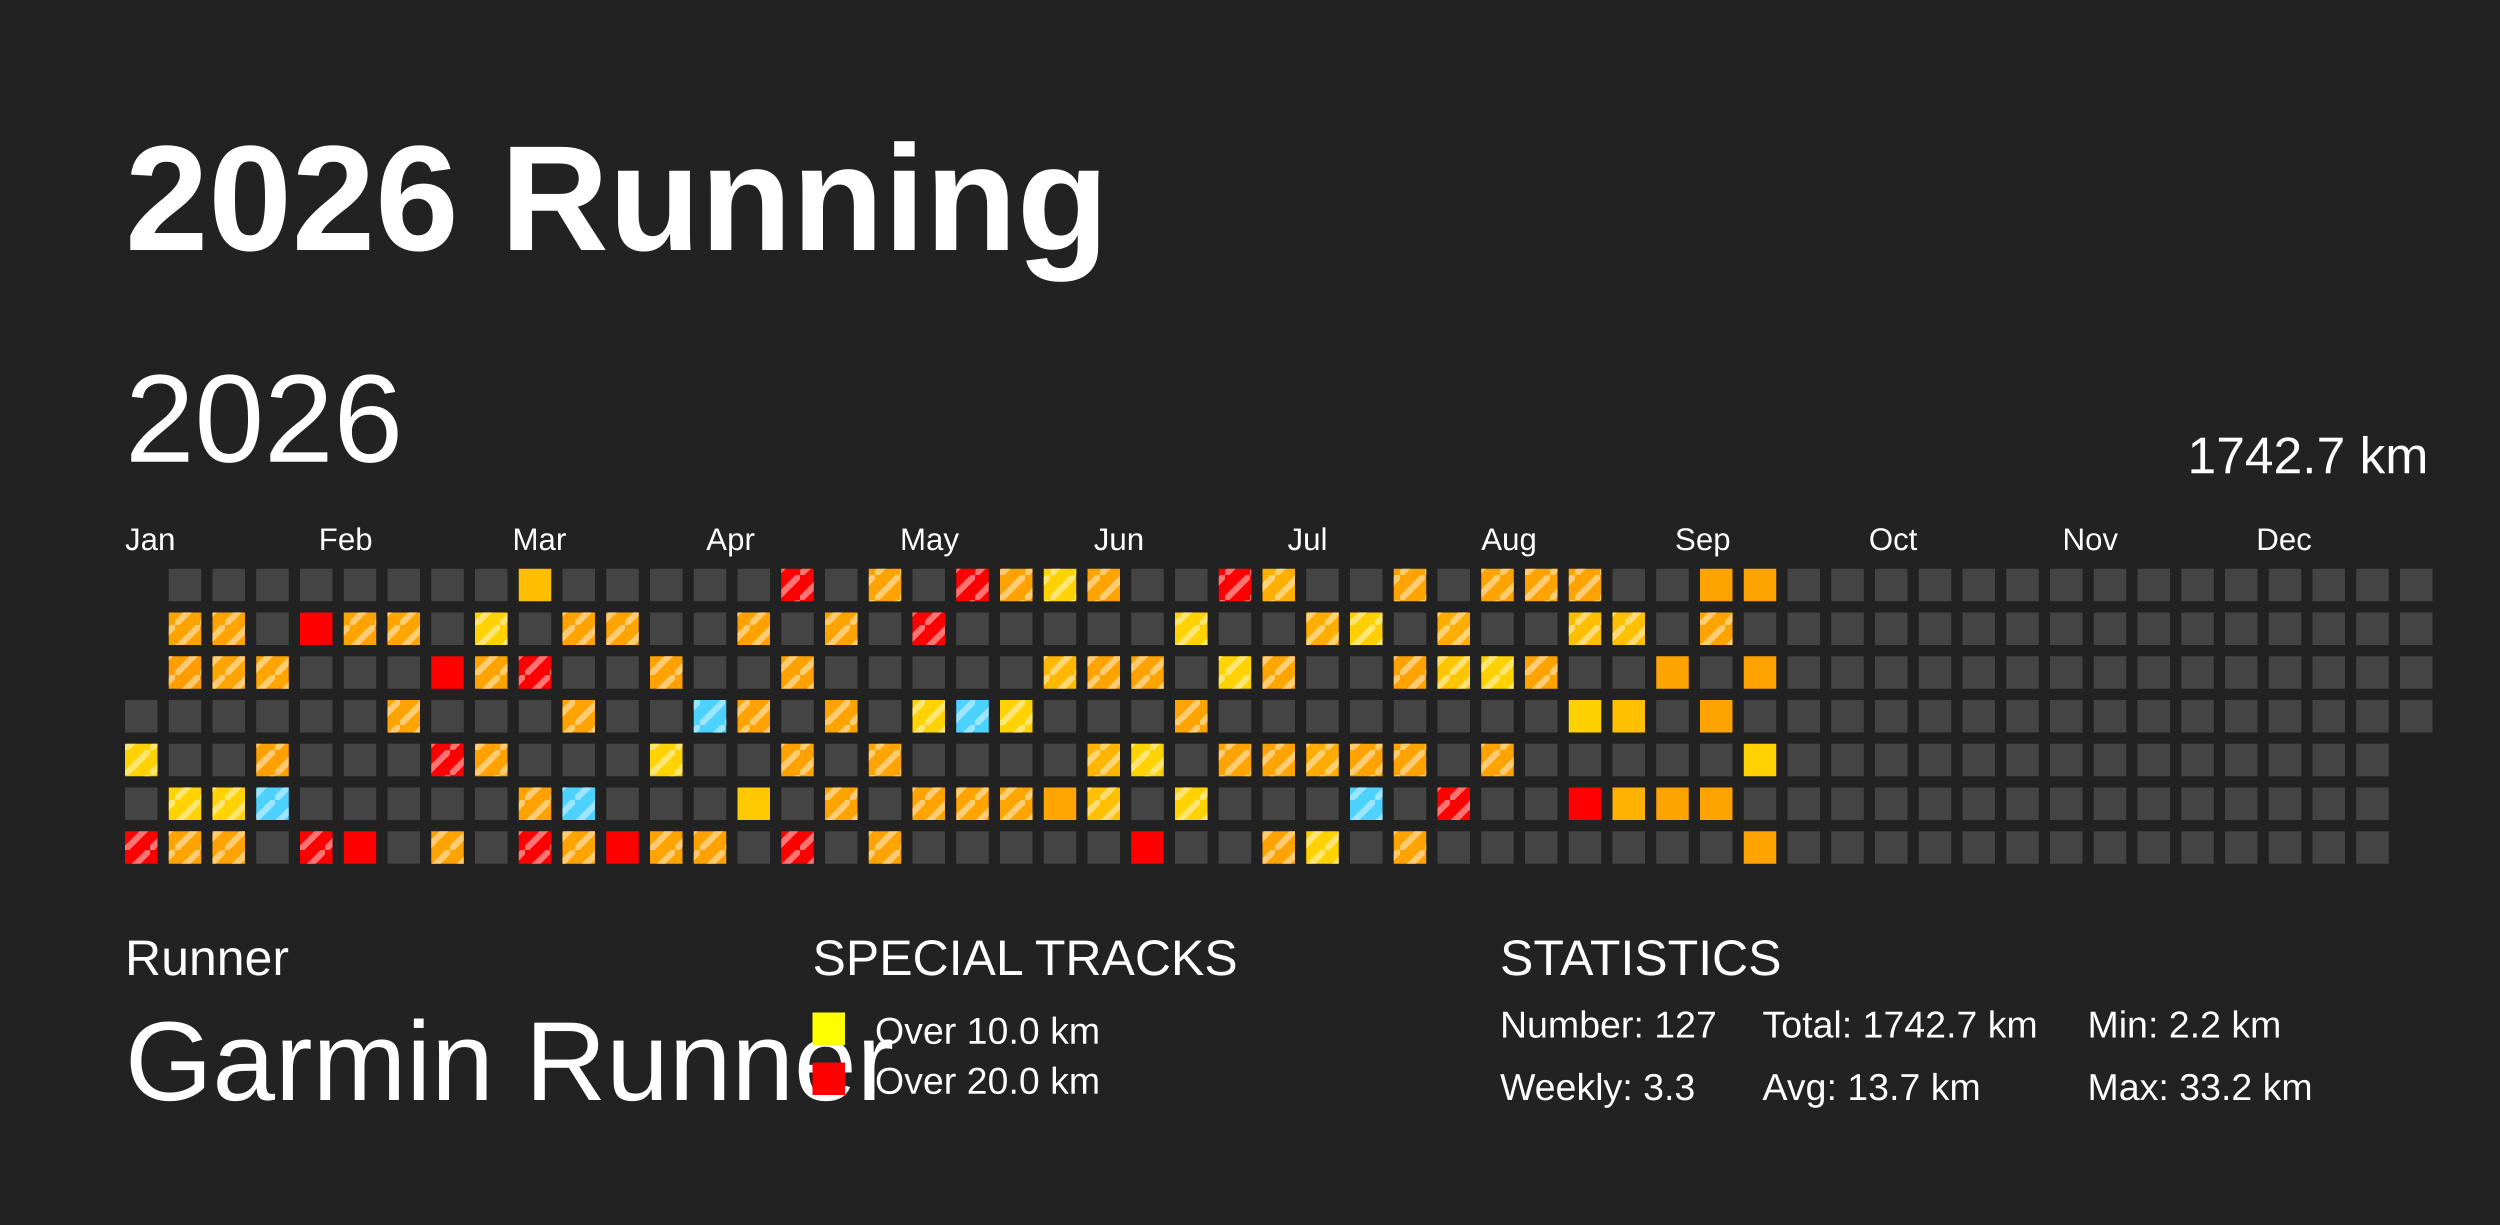
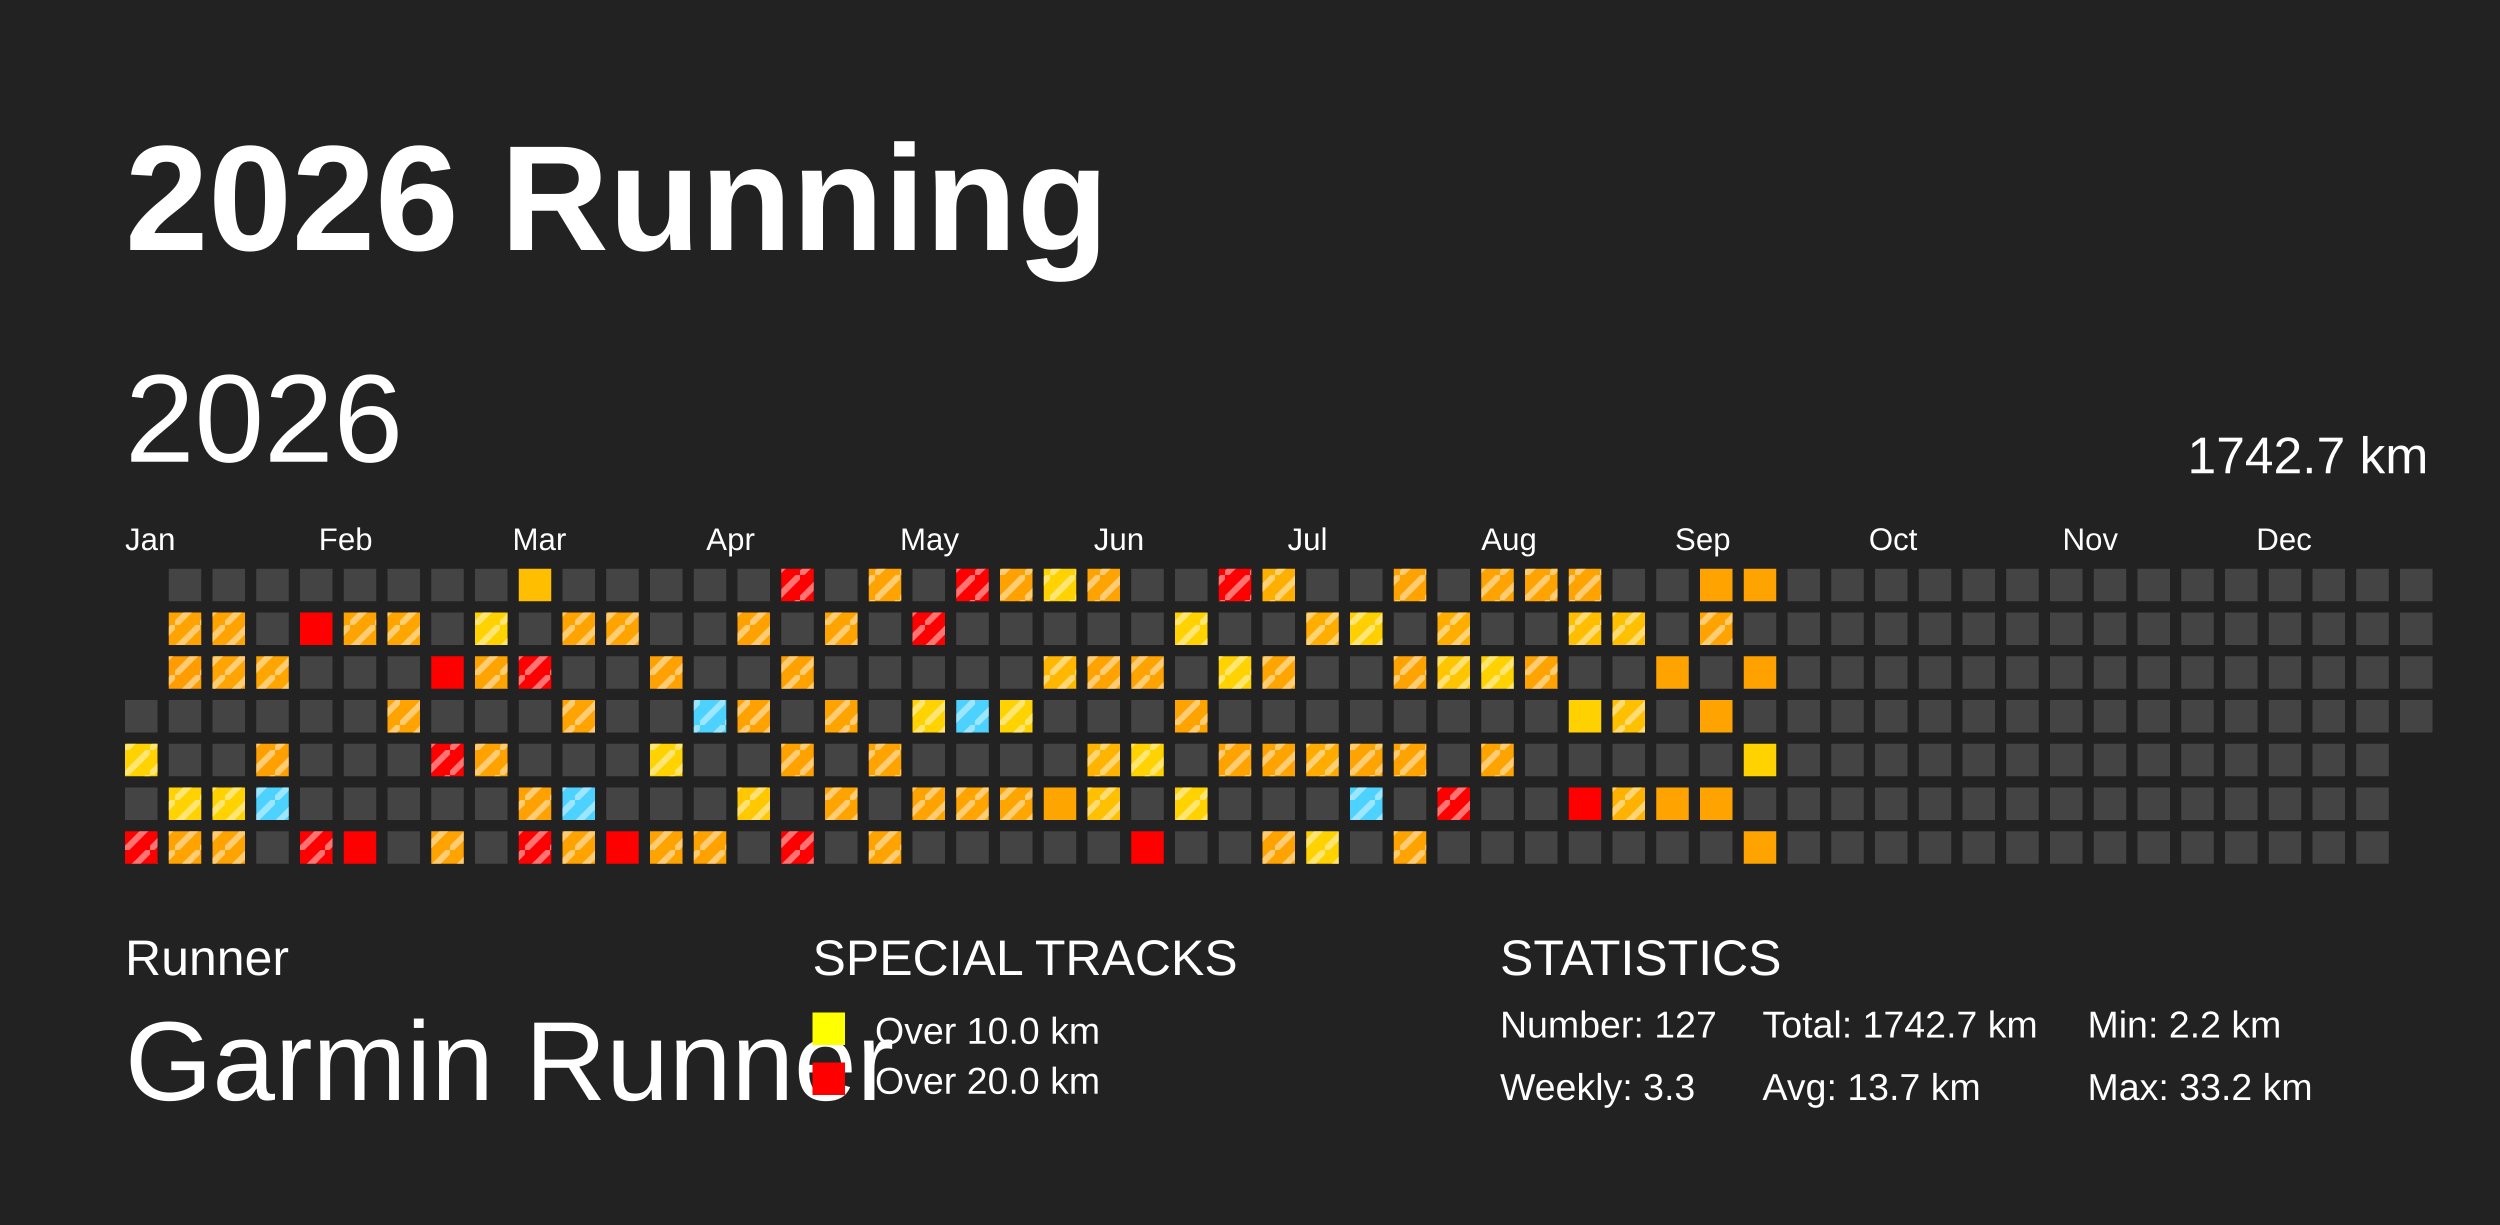
<svg xmlns="http://www.w3.org/2000/svg" baseProfile="full" height="98mm" version="1.1" viewBox="0,0,200,98" width="200mm">
  <defs>
    <pattern height="2" id="indoor-stripe" patternUnits="userSpaceOnUse" width="2">
      <line stroke="white" stroke-opacity="0.45" stroke-width="0.5" x1="0" x2="2" y1="2" y2="0" />
    </pattern>
  </defs>
  <rect fill="#222222" height="98" width="200" x="0" y="0" />
  <text fill="#FFFFFF" style="font-size:12px; font-family:Arial; font-weight:bold;" x="10" y="20">2026 Running</text>
  <text fill="#FFFFFF" style="font-size:4px; font-family:Arial" x="10" y="78">Runner</text>
  <text fill="#FFFFFF" style="font-size:9px; font-family:Arial" x="10" y="88">Garmin Runner</text>
  <text fill="#FFFFFF" style="font-size:4px; font-family:Arial" x="65" y="78">SPECIAL TRACKS</text>
  <rect fill="yellow" height="2.6" width="2.6" x="65" y="81" />
  <text fill="#FFFFFF" style="font-size:3px; font-family:Arial" x="70" y="83.5">Over 10.0 km</text>
  <rect fill="red" height="2.6" width="2.6" x="65" y="85" />
  <text fill="#FFFFFF" style="font-size:3px; font-family:Arial" x="70" y="87.5">Over 20.0 km</text>
  <text fill="#FFFFFF" style="font-size:4px; font-family:Arial" x="120" y="78">STATISTICS</text>
  <text fill="#FFFFFF" style="font-size:3px; font-family:Arial" x="120" y="83">Number: 127</text>
  <text fill="#FFFFFF" style="font-size:3px; font-family:Arial" x="120" y="88">Weekly: 3.3</text>
  <text fill="#FFFFFF" style="font-size:3px; font-family:Arial" x="141" y="83">Total: 1742.7 km</text>
  <text fill="#FFFFFF" style="font-size:3px; font-family:Arial" x="141" y="88">Avg: 13.7 km</text>
  <text fill="#FFFFFF" style="font-size:3px; font-family:Arial" x="167" y="83">Min: 2.2 km</text>
  <text fill="#FFFFFF" style="font-size:3px; font-family:Arial" x="167" y="88">Max: 33.2 km</text>
  <text dominant-baseline="hanging" fill="#FFFFFF" style="font-size:10.0px; font-family:Arial;" x="10" y="30">2026</text>
  <text dominant-baseline="hanging" fill="#FFFFFF" style="font-size:4.125px; font-family:Arial;" x="175" y="35">1742.7 km</text>
  <text fill="#FFFFFF" style="font-size:2.5px; font-family:Arial" x="10.0" y="44">Jan</text>
  <text fill="#FFFFFF" style="font-size:2.5px; font-family:Arial" x="25.5" y="44">Feb</text>
  <text fill="#FFFFFF" style="font-size:2.5px; font-family:Arial" x="41.0" y="44">Mar</text>
  <text fill="#FFFFFF" style="font-size:2.5px; font-family:Arial" x="56.5" y="44">Apr</text>
  <text fill="#FFFFFF" style="font-size:2.5px; font-family:Arial" x="72.0" y="44">May</text>
  <text fill="#FFFFFF" style="font-size:2.5px; font-family:Arial" x="87.5" y="44">Jun</text>
  <text fill="#FFFFFF" style="font-size:2.5px; font-family:Arial" x="103.0" y="44">Jul</text>
  <text fill="#FFFFFF" style="font-size:2.5px; font-family:Arial" x="118.5" y="44">Aug</text>
  <text fill="#FFFFFF" style="font-size:2.5px; font-family:Arial" x="134.0" y="44">Sep</text>
  <text fill="#FFFFFF" style="font-size:2.5px; font-family:Arial" x="149.5" y="44">Oct</text>
  <text fill="#FFFFFF" style="font-size:2.5px; font-family:Arial" x="165.0" y="44">Nov</text>
  <text fill="#FFFFFF" style="font-size:2.5px; font-family:Arial" x="180.5" y="44">Dec</text>
  <rect fill="#444444" height="2.6" width="2.6" x="10.0" y="56.0" />
  <rect fill="#ffd200" height="2.6" width="2.6" x="10.0" y="59.5" />
  <rect fill="url(#indoor-stripe)" height="2.6" style="pointer-events: none;" width="2.6" x="10.0" y="59.5" />
  <rect fill="#444444" height="2.6" width="2.6" x="10.0" y="63.0" />
  <rect fill="red" height="2.6" width="2.6" x="10.0" y="66.5" />
  <rect fill="url(#indoor-stripe)" height="2.6" style="pointer-events: none;" width="2.6" x="10.0" y="66.5" />
  <rect fill="#444444" height="2.6" width="2.6" x="13.5" y="45.5" />
  <rect fill="#ffa300" height="2.6" width="2.6" x="13.5" y="49.0" />
  <rect fill="url(#indoor-stripe)" height="2.6" style="pointer-events: none;" width="2.6" x="13.5" y="49.0" />
  <rect fill="#ff9d00" height="2.6" width="2.6" x="13.5" y="52.5" />
  <rect fill="url(#indoor-stripe)" height="2.6" style="pointer-events: none;" width="2.6" x="13.5" y="52.5" />
  <rect fill="#444444" height="2.6" width="2.6" x="13.5" y="56.0" />
  <rect fill="#444444" height="2.6" width="2.6" x="13.5" y="59.5" />
  <rect fill="#ffd200" height="2.6" width="2.6" x="13.5" y="63.0" />
  <rect fill="url(#indoor-stripe)" height="2.6" style="pointer-events: none;" width="2.6" x="13.5" y="63.0" />
  <rect fill="#ffa300" height="2.6" width="2.6" x="13.5" y="66.5" />
  <rect fill="url(#indoor-stripe)" height="2.6" style="pointer-events: none;" width="2.6" x="13.5" y="66.5" />
  <rect fill="#444444" height="2.6" width="2.6" x="17.0" y="45.5" />
  <rect fill="#ffa300" height="2.6" width="2.6" x="17.0" y="49.0" />
  <rect fill="url(#indoor-stripe)" height="2.6" style="pointer-events: none;" width="2.6" x="17.0" y="49.0" />
  <rect fill="#ffa400" height="2.6" width="2.6" x="17.0" y="52.5" />
  <rect fill="url(#indoor-stripe)" height="2.6" style="pointer-events: none;" width="2.6" x="17.0" y="52.5" />
  <rect fill="#444444" height="2.6" width="2.6" x="17.0" y="56.0" />
  <rect fill="#444444" height="2.6" width="2.6" x="17.0" y="59.5" />
  <rect fill="#ffd200" height="2.6" width="2.6" x="17.0" y="63.0" />
  <rect fill="url(#indoor-stripe)" height="2.6" style="pointer-events: none;" width="2.6" x="17.0" y="63.0" />
  <rect fill="#ffa300" height="2.6" width="2.6" x="17.0" y="66.5" />
  <rect fill="url(#indoor-stripe)" height="2.6" style="pointer-events: none;" width="2.6" x="17.0" y="66.5" />
  <rect fill="#444444" height="2.6" width="2.6" x="20.5" y="45.5" />
  <rect fill="#444444" height="2.6" width="2.6" x="20.5" y="49.0" />
  <rect fill="#ffa500" height="2.6" width="2.6" x="20.5" y="52.5" />
  <rect fill="url(#indoor-stripe)" height="2.6" style="pointer-events: none;" width="2.6" x="20.5" y="52.5" />
  <rect fill="#444444" height="2.6" width="2.6" x="20.5" y="56.0" />
  <rect fill="#ffa000" height="2.6" width="2.6" x="20.5" y="59.5" />
  <rect fill="url(#indoor-stripe)" height="2.6" style="pointer-events: none;" width="2.6" x="20.5" y="59.5" />
  <rect fill="#4dd2ff" height="2.6" width="2.6" x="20.5" y="63.0" />
  <rect fill="url(#indoor-stripe)" height="2.6" style="pointer-events: none;" width="2.6" x="20.5" y="63.0" />
  <rect fill="#444444" height="2.6" width="2.6" x="20.5" y="66.5" />
  <rect fill="#444444" height="2.6" width="2.6" x="24.0" y="45.5" />
  <rect fill="red" height="2.6" width="2.6" x="24.0" y="49.0" />
  <rect fill="#444444" height="2.6" width="2.6" x="24.0" y="52.5" />
  <rect fill="#444444" height="2.6" width="2.6" x="24.0" y="56.0" />
  <rect fill="#444444" height="2.6" width="2.6" x="24.0" y="59.5" />
  <rect fill="#444444" height="2.6" width="2.6" x="24.0" y="63.0" />
  <rect fill="red" height="2.6" width="2.6" x="24.0" y="66.5" />
  <rect fill="url(#indoor-stripe)" height="2.6" style="pointer-events: none;" width="2.6" x="24.0" y="66.5" />
  <rect fill="#444444" height="2.6" width="2.6" x="27.5" y="45.5" />
  <rect fill="#ffa300" height="2.6" width="2.6" x="27.5" y="49.0" />
  <rect fill="url(#indoor-stripe)" height="2.6" style="pointer-events: none;" width="2.6" x="27.5" y="49.0" />
  <rect fill="#444444" height="2.6" width="2.6" x="27.5" y="52.5" />
  <rect fill="#444444" height="2.6" width="2.6" x="27.5" y="56.0" />
  <rect fill="#444444" height="2.6" width="2.6" x="27.5" y="59.5" />
  <rect fill="#444444" height="2.6" width="2.6" x="27.5" y="63.0" />
  <rect fill="red" height="2.6" width="2.6" x="27.5" y="66.5" />
  <rect fill="#444444" height="2.6" width="2.6" x="31.0" y="45.5" />
  <rect fill="#ffa500" height="2.6" width="2.6" x="31.0" y="49.0" />
  <rect fill="url(#indoor-stripe)" height="2.6" style="pointer-events: none;" width="2.6" x="31.0" y="49.0" />
  <rect fill="#444444" height="2.6" width="2.6" x="31.0" y="52.5" />
  <rect fill="#ffa300" height="2.6" width="2.6" x="31.0" y="56.0" />
  <rect fill="url(#indoor-stripe)" height="2.6" style="pointer-events: none;" width="2.6" x="31.0" y="56.0" />
  <rect fill="#444444" height="2.6" width="2.6" x="31.0" y="59.5" />
  <rect fill="#444444" height="2.6" width="2.6" x="31.0" y="63.0" />
  <rect fill="#444444" height="2.6" width="2.6" x="31.0" y="66.5" />
  <rect fill="#444444" height="2.6" width="2.6" x="34.5" y="45.5" />
  <rect fill="#444444" height="2.6" width="2.6" x="34.5" y="49.0" />
  <rect fill="red" height="2.6" width="2.6" x="34.5" y="52.5" />
  <rect fill="#444444" height="2.6" width="2.6" x="34.5" y="56.0" />
  <rect fill="red" height="2.6" width="2.6" x="34.5" y="59.5" />
  <rect fill="url(#indoor-stripe)" height="2.6" style="pointer-events: none;" width="2.6" x="34.5" y="59.5" />
  <rect fill="#444444" height="2.6" width="2.6" x="34.5" y="63.0" />
  <rect fill="#ffa300" height="2.6" width="2.6" x="34.5" y="66.5" />
  <rect fill="url(#indoor-stripe)" height="2.6" style="pointer-events: none;" width="2.6" x="34.5" y="66.5" />
  <rect fill="#444444" height="2.6" width="2.6" x="38.0" y="45.5" />
  <rect fill="#ffd200" height="2.6" width="2.6" x="38.0" y="49.0" />
  <rect fill="url(#indoor-stripe)" height="2.6" style="pointer-events: none;" width="2.6" x="38.0" y="49.0" />
  <rect fill="#ffa300" height="2.6" width="2.6" x="38.0" y="52.5" />
  <rect fill="url(#indoor-stripe)" height="2.6" style="pointer-events: none;" width="2.6" x="38.0" y="52.5" />
  <rect fill="#444444" height="2.6" width="2.6" x="38.0" y="56.0" />
  <rect fill="#ffa200" height="2.6" width="2.6" x="38.0" y="59.5" />
  <rect fill="url(#indoor-stripe)" height="2.6" style="pointer-events: none;" width="2.6" x="38.0" y="59.5" />
  <rect fill="#444444" height="2.6" width="2.6" x="38.0" y="63.0" />
  <rect fill="#444444" height="2.6" width="2.6" x="38.0" y="66.5" />
  <rect fill="#ffbf00" height="2.6" width="2.6" x="41.5" y="45.5" />
  <rect fill="#444444" height="2.6" width="2.6" x="41.5" y="49.0" />
  <rect fill="red" height="2.6" width="2.6" x="41.5" y="52.5" />
  <rect fill="url(#indoor-stripe)" height="2.6" style="pointer-events: none;" width="2.6" x="41.5" y="52.5" />
  <rect fill="#444444" height="2.6" width="2.6" x="41.5" y="56.0" />
  <rect fill="#444444" height="2.6" width="2.6" x="41.5" y="59.5" />
  <rect fill="#ffa100" height="2.6" width="2.6" x="41.5" y="63.0" />
  <rect fill="url(#indoor-stripe)" height="2.6" style="pointer-events: none;" width="2.6" x="41.5" y="63.0" />
  <rect fill="red" height="2.6" width="2.6" x="41.5" y="66.5" />
  <rect fill="url(#indoor-stripe)" height="2.6" style="pointer-events: none;" width="2.6" x="41.5" y="66.5" />
  <rect fill="#444444" height="2.6" width="2.6" x="45.0" y="45.5" />
  <rect fill="#ffa300" height="2.6" width="2.6" x="45.0" y="49.0" />
  <rect fill="url(#indoor-stripe)" height="2.6" style="pointer-events: none;" width="2.6" x="45.0" y="49.0" />
  <rect fill="#444444" height="2.6" width="2.6" x="45.0" y="52.5" />
  <rect fill="#ffa300" height="2.6" width="2.6" x="45.0" y="56.0" />
  <rect fill="url(#indoor-stripe)" height="2.6" style="pointer-events: none;" width="2.6" x="45.0" y="56.0" />
  <rect fill="#444444" height="2.6" width="2.6" x="45.0" y="59.5" />
  <rect fill="#4dd2ff" height="2.6" width="2.6" x="45.0" y="63.0" />
  <rect fill="url(#indoor-stripe)" height="2.6" style="pointer-events: none;" width="2.6" x="45.0" y="63.0" />
  <rect fill="#ffa300" height="2.6" width="2.6" x="45.0" y="66.5" />
  <rect fill="url(#indoor-stripe)" height="2.6" style="pointer-events: none;" width="2.6" x="45.0" y="66.5" />
  <rect fill="#444444" height="2.6" width="2.6" x="48.5" y="45.5" />
  <rect fill="#ffa300" height="2.6" width="2.6" x="48.5" y="49.0" />
  <rect fill="url(#indoor-stripe)" height="2.6" style="pointer-events: none;" width="2.6" x="48.5" y="49.0" />
  <rect fill="#444444" height="2.6" width="2.6" x="48.5" y="52.5" />
  <rect fill="#444444" height="2.6" width="2.6" x="48.5" y="56.0" />
  <rect fill="#444444" height="2.6" width="2.6" x="48.5" y="59.5" />
  <rect fill="#444444" height="2.6" width="2.6" x="48.5" y="63.0" />
  <rect fill="red" height="2.6" width="2.6" x="48.5" y="66.5" />
  <rect fill="#444444" height="2.6" width="2.6" x="52.0" y="45.5" />
  <rect fill="#444444" height="2.6" width="2.6" x="52.0" y="49.0" />
  <rect fill="#ffa100" height="2.6" width="2.6" x="52.0" y="52.5" />
  <rect fill="url(#indoor-stripe)" height="2.6" style="pointer-events: none;" width="2.6" x="52.0" y="52.5" />
  <rect fill="#444444" height="2.6" width="2.6" x="52.0" y="56.0" />
  <rect fill="#ffd200" height="2.6" width="2.6" x="52.0" y="59.5" />
  <rect fill="url(#indoor-stripe)" height="2.6" style="pointer-events: none;" width="2.6" x="52.0" y="59.5" />
  <rect fill="#444444" height="2.6" width="2.6" x="52.0" y="63.0" />
  <rect fill="#ffa300" height="2.6" width="2.6" x="52.0" y="66.5" />
  <rect fill="url(#indoor-stripe)" height="2.6" style="pointer-events: none;" width="2.6" x="52.0" y="66.5" />
  <rect fill="#444444" height="2.6" width="2.6" x="55.5" y="45.5" />
  <rect fill="#444444" height="2.6" width="2.6" x="55.5" y="49.0" />
  <rect fill="#444444" height="2.6" width="2.6" x="55.5" y="52.5" />
  <rect fill="#4dd2ff" height="2.6" width="2.6" x="55.5" y="56.0" />
  <rect fill="url(#indoor-stripe)" height="2.6" style="pointer-events: none;" width="2.6" x="55.5" y="56.0" />
  <rect fill="#444444" height="2.6" width="2.6" x="55.5" y="59.5" />
  <rect fill="#444444" height="2.6" width="2.6" x="55.5" y="63.0" />
  <rect fill="#ffa200" height="2.6" width="2.6" x="55.5" y="66.5" />
  <rect fill="url(#indoor-stripe)" height="2.6" style="pointer-events: none;" width="2.6" x="55.5" y="66.5" />
  <rect fill="#444444" height="2.6" width="2.6" x="59.0" y="45.5" />
  <rect fill="#ffa200" height="2.6" width="2.6" x="59.0" y="49.0" />
  <rect fill="url(#indoor-stripe)" height="2.6" style="pointer-events: none;" width="2.6" x="59.0" y="49.0" />
  <rect fill="#444444" height="2.6" width="2.6" x="59.0" y="52.5" />
  <rect fill="#ffa200" height="2.6" width="2.6" x="59.0" y="56.0" />
  <rect fill="url(#indoor-stripe)" height="2.6" style="pointer-events: none;" width="2.6" x="59.0" y="56.0" />
  <rect fill="#444444" height="2.6" width="2.6" x="59.0" y="59.5" />
  <rect fill="#ffc800" height="2.6" width="2.6" x="59.0" y="63.0" />
+   <rect fill="url(#indoor-stripe)" height="2.6" style="pointer-events: none;" width="2.6" x="59.0" y="63.0" />
  <rect fill="#444444" height="2.6" width="2.6" x="59.0" y="66.5" />
  <rect fill="red" height="2.6" width="2.6" x="62.5" y="45.5" />
  <rect fill="url(#indoor-stripe)" height="2.6" style="pointer-events: none;" width="2.6" x="62.5" y="45.5" />
  <rect fill="#444444" height="2.6" width="2.6" x="62.5" y="49.0" />
  <rect fill="#ffa200" height="2.6" width="2.6" x="62.5" y="52.5" />
  <rect fill="url(#indoor-stripe)" height="2.6" style="pointer-events: none;" width="2.6" x="62.5" y="52.5" />
  <rect fill="#444444" height="2.6" width="2.6" x="62.5" y="56.0" />
  <rect fill="#ffa200" height="2.6" width="2.6" x="62.5" y="59.5" />
  <rect fill="url(#indoor-stripe)" height="2.6" style="pointer-events: none;" width="2.6" x="62.5" y="59.5" />
  <rect fill="#444444" height="2.6" width="2.6" x="62.5" y="63.0" />
  <rect fill="red" height="2.6" width="2.6" x="62.5" y="66.5" />
  <rect fill="url(#indoor-stripe)" height="2.6" style="pointer-events: none;" width="2.6" x="62.5" y="66.5" />
  <rect fill="#444444" height="2.6" width="2.6" x="66.0" y="45.5" />
  <rect fill="#ffa300" height="2.6" width="2.6" x="66.0" y="49.0" />
  <rect fill="url(#indoor-stripe)" height="2.6" style="pointer-events: none;" width="2.6" x="66.0" y="49.0" />
  <rect fill="#444444" height="2.6" width="2.6" x="66.0" y="52.5" />
  <rect fill="#ffa300" height="2.6" width="2.6" x="66.0" y="56.0" />
  <rect fill="url(#indoor-stripe)" height="2.6" style="pointer-events: none;" width="2.6" x="66.0" y="56.0" />
  <rect fill="#444444" height="2.6" width="2.6" x="66.0" y="59.5" />
  <rect fill="#ffa300" height="2.6" width="2.6" x="66.0" y="63.0" />
  <rect fill="url(#indoor-stripe)" height="2.6" style="pointer-events: none;" width="2.6" x="66.0" y="63.0" />
  <rect fill="#444444" height="2.6" width="2.6" x="66.0" y="66.5" />
  <rect fill="#ffa300" height="2.6" width="2.6" x="69.5" y="45.5" />
  <rect fill="url(#indoor-stripe)" height="2.6" style="pointer-events: none;" width="2.6" x="69.5" y="45.5" />
  <rect fill="#444444" height="2.6" width="2.6" x="69.5" y="49.0" />
  <rect fill="#444444" height="2.6" width="2.6" x="69.5" y="52.5" />
  <rect fill="#444444" height="2.6" width="2.6" x="69.5" y="56.0" />
  <rect fill="#ffa300" height="2.6" width="2.6" x="69.5" y="59.5" />
  <rect fill="url(#indoor-stripe)" height="2.6" style="pointer-events: none;" width="2.6" x="69.5" y="59.5" />
  <rect fill="#444444" height="2.6" width="2.6" x="69.5" y="63.0" />
  <rect fill="#ffa300" height="2.6" width="2.6" x="69.5" y="66.5" />
  <rect fill="url(#indoor-stripe)" height="2.6" style="pointer-events: none;" width="2.6" x="69.5" y="66.5" />
  <rect fill="#444444" height="2.6" width="2.6" x="73.0" y="45.5" />
  <rect fill="red" height="2.6" width="2.6" x="73.0" y="49.0" />
  <rect fill="url(#indoor-stripe)" height="2.6" style="pointer-events: none;" width="2.6" x="73.0" y="49.0" />
  <rect fill="#444444" height="2.6" width="2.6" x="73.0" y="52.5" />
  <rect fill="#ffd200" height="2.6" width="2.6" x="73.0" y="56.0" />
  <rect fill="url(#indoor-stripe)" height="2.6" style="pointer-events: none;" width="2.6" x="73.0" y="56.0" />
  <rect fill="#444444" height="2.6" width="2.6" x="73.0" y="59.5" />
  <rect fill="#ffa300" height="2.6" width="2.6" x="73.0" y="63.0" />
  <rect fill="url(#indoor-stripe)" height="2.6" style="pointer-events: none;" width="2.6" x="73.0" y="63.0" />
  <rect fill="#444444" height="2.6" width="2.6" x="73.0" y="66.5" />
  <rect fill="red" height="2.6" width="2.6" x="76.5" y="45.5" />
  <rect fill="url(#indoor-stripe)" height="2.6" style="pointer-events: none;" width="2.6" x="76.5" y="45.5" />
  <rect fill="#444444" height="2.6" width="2.6" x="76.5" y="49.0" />
  <rect fill="#444444" height="2.6" width="2.6" x="76.5" y="52.5" />
  <rect fill="#4dd2ff" height="2.6" width="2.6" x="76.5" y="56.0" />
  <rect fill="url(#indoor-stripe)" height="2.6" style="pointer-events: none;" width="2.6" x="76.5" y="56.0" />
  <rect fill="#444444" height="2.6" width="2.6" x="76.5" y="59.5" />
  <rect fill="#ffa400" height="2.6" width="2.6" x="76.5" y="63.0" />
  <rect fill="url(#indoor-stripe)" height="2.6" style="pointer-events: none;" width="2.6" x="76.5" y="63.0" />
  <rect fill="#444444" height="2.6" width="2.6" x="76.5" y="66.5" />
  <rect fill="#ffa200" height="2.6" width="2.6" x="80.0" y="45.5" />
  <rect fill="url(#indoor-stripe)" height="2.6" style="pointer-events: none;" width="2.6" x="80.0" y="45.5" />
  <rect fill="#444444" height="2.6" width="2.6" x="80.0" y="49.0" />
  <rect fill="#444444" height="2.6" width="2.6" x="80.0" y="52.5" />
  <rect fill="#ffd200" height="2.6" width="2.6" x="80.0" y="56.0" />
  <rect fill="url(#indoor-stripe)" height="2.6" style="pointer-events: none;" width="2.6" x="80.0" y="56.0" />
  <rect fill="#444444" height="2.6" width="2.6" x="80.0" y="59.5" />
  <rect fill="#ffa500" height="2.6" width="2.6" x="80.0" y="63.0" />
  <rect fill="url(#indoor-stripe)" height="2.6" style="pointer-events: none;" width="2.6" x="80.0" y="63.0" />
  <rect fill="#444444" height="2.6" width="2.6" x="80.0" y="66.5" />
  <rect fill="#ffd200" height="2.6" width="2.6" x="83.5" y="45.5" />
  <rect fill="url(#indoor-stripe)" height="2.6" style="pointer-events: none;" width="2.6" x="83.5" y="45.5" />
  <rect fill="#444444" height="2.6" width="2.6" x="83.5" y="49.0" />
  <rect fill="#ffb700" height="2.6" width="2.6" x="83.5" y="52.5" />
  <rect fill="url(#indoor-stripe)" height="2.6" style="pointer-events: none;" width="2.6" x="83.5" y="52.5" />
  <rect fill="#444444" height="2.6" width="2.6" x="83.5" y="56.0" />
  <rect fill="#444444" height="2.6" width="2.6" x="83.5" y="59.5" />
  <rect fill="#ffa500" height="2.6" width="2.6" x="83.5" y="63.0" />
  <rect fill="#444444" height="2.6" width="2.6" x="83.5" y="66.5" />
  <rect fill="#ffa300" height="2.6" width="2.6" x="87.0" y="45.5" />
  <rect fill="url(#indoor-stripe)" height="2.6" style="pointer-events: none;" width="2.6" x="87.0" y="45.5" />
  <rect fill="#444444" height="2.6" width="2.6" x="87.0" y="49.0" />
  <rect fill="#ffa300" height="2.6" width="2.6" x="87.0" y="52.5" />
  <rect fill="url(#indoor-stripe)" height="2.6" style="pointer-events: none;" width="2.6" x="87.0" y="52.5" />
  <rect fill="#444444" height="2.6" width="2.6" x="87.0" y="56.0" />
  <rect fill="#ffb500" height="2.6" width="2.6" x="87.0" y="59.5" />
  <rect fill="url(#indoor-stripe)" height="2.6" style="pointer-events: none;" width="2.6" x="87.0" y="59.5" />
  <rect fill="#ffc000" height="2.6" width="2.6" x="87.0" y="63.0" />
  <rect fill="url(#indoor-stripe)" height="2.6" style="pointer-events: none;" width="2.6" x="87.0" y="63.0" />
  <rect fill="#444444" height="2.6" width="2.6" x="87.0" y="66.5" />
  <rect fill="#444444" height="2.6" width="2.6" x="90.5" y="45.5" />
  <rect fill="#444444" height="2.6" width="2.6" x="90.5" y="49.0" />
  <rect fill="#ffa300" height="2.6" width="2.6" x="90.5" y="52.5" />
  <rect fill="url(#indoor-stripe)" height="2.6" style="pointer-events: none;" width="2.6" x="90.5" y="52.5" />
  <rect fill="#444444" height="2.6" width="2.6" x="90.5" y="56.0" />
  <rect fill="#ffd200" height="2.6" width="2.6" x="90.5" y="59.5" />
  <rect fill="url(#indoor-stripe)" height="2.6" style="pointer-events: none;" width="2.6" x="90.5" y="59.5" />
  <rect fill="#444444" height="2.6" width="2.6" x="90.5" y="63.0" />
  <rect fill="red" height="2.6" width="2.6" x="90.5" y="66.5" />
  <rect fill="#444444" height="2.6" width="2.6" x="94.0" y="45.5" />
  <rect fill="#ffd200" height="2.6" width="2.6" x="94.0" y="49.0" />
  <rect fill="url(#indoor-stripe)" height="2.6" style="pointer-events: none;" width="2.6" x="94.0" y="49.0" />
  <rect fill="#444444" height="2.6" width="2.6" x="94.0" y="52.5" />
  <rect fill="#ffa300" height="2.6" width="2.6" x="94.0" y="56.0" />
  <rect fill="url(#indoor-stripe)" height="2.6" style="pointer-events: none;" width="2.6" x="94.0" y="56.0" />
  <rect fill="#444444" height="2.6" width="2.6" x="94.0" y="59.5" />
  <rect fill="#ffd200" height="2.6" width="2.6" x="94.0" y="63.0" />
  <rect fill="url(#indoor-stripe)" height="2.6" style="pointer-events: none;" width="2.6" x="94.0" y="63.0" />
  <rect fill="#444444" height="2.6" width="2.6" x="94.0" y="66.5" />
  <rect fill="red" height="2.6" width="2.6" x="97.5" y="45.5" />
  <rect fill="url(#indoor-stripe)" height="2.6" style="pointer-events: none;" width="2.6" x="97.5" y="45.5" />
  <rect fill="#444444" height="2.6" width="2.6" x="97.5" y="49.0" />
  <rect fill="#ffd200" height="2.6" width="2.6" x="97.5" y="52.5" />
  <rect fill="url(#indoor-stripe)" height="2.6" style="pointer-events: none;" width="2.6" x="97.5" y="52.5" />
  <rect fill="#444444" height="2.6" width="2.6" x="97.5" y="56.0" />
  <rect fill="#ffa300" height="2.6" width="2.6" x="97.5" y="59.5" />
  <rect fill="url(#indoor-stripe)" height="2.6" style="pointer-events: none;" width="2.6" x="97.5" y="59.5" />
  <rect fill="#444444" height="2.6" width="2.6" x="97.5" y="63.0" />
  <rect fill="#444444" height="2.6" width="2.6" x="97.5" y="66.5" />
  <rect fill="#ffaf00" height="2.6" width="2.6" x="101.0" y="45.5" />
  <rect fill="url(#indoor-stripe)" height="2.6" style="pointer-events: none;" width="2.6" x="101.0" y="45.5" />
  <rect fill="#444444" height="2.6" width="2.6" x="101.0" y="49.0" />
  <rect fill="#ffa500" height="2.6" width="2.6" x="101.0" y="52.5" />
  <rect fill="url(#indoor-stripe)" height="2.6" style="pointer-events: none;" width="2.6" x="101.0" y="52.5" />
  <rect fill="#444444" height="2.6" width="2.6" x="101.0" y="56.0" />
  <rect fill="#ffa300" height="2.6" width="2.6" x="101.0" y="59.5" />
  <rect fill="url(#indoor-stripe)" height="2.6" style="pointer-events: none;" width="2.6" x="101.0" y="59.5" />
  <rect fill="#444444" height="2.6" width="2.6" x="101.0" y="63.0" />
  <rect fill="#ffa300" height="2.6" width="2.6" x="101.0" y="66.5" />
  <rect fill="url(#indoor-stripe)" height="2.6" style="pointer-events: none;" width="2.6" x="101.0" y="66.5" />
  <rect fill="#444444" height="2.6" width="2.6" x="104.5" y="45.5" />
  <rect fill="#ffae00" height="2.6" width="2.6" x="104.5" y="49.0" />
  <rect fill="url(#indoor-stripe)" height="2.6" style="pointer-events: none;" width="2.6" x="104.5" y="49.0" />
  <rect fill="#444444" height="2.6" width="2.6" x="104.5" y="52.5" />
  <rect fill="#444444" height="2.6" width="2.6" x="104.5" y="56.0" />
  <rect fill="#ffab00" height="2.6" width="2.6" x="104.5" y="59.5" />
  <rect fill="url(#indoor-stripe)" height="2.6" style="pointer-events: none;" width="2.6" x="104.5" y="59.5" />
  <rect fill="#444444" height="2.6" width="2.6" x="104.5" y="63.0" />
  <rect fill="#ffd200" height="2.6" width="2.6" x="104.5" y="66.5" />
  <rect fill="url(#indoor-stripe)" height="2.6" style="pointer-events: none;" width="2.6" x="104.5" y="66.5" />
  <rect fill="#444444" height="2.6" width="2.6" x="108.0" y="45.5" />
  <rect fill="#ffcf00" height="2.6" width="2.6" x="108.0" y="49.0" />
  <rect fill="url(#indoor-stripe)" height="2.6" style="pointer-events: none;" width="2.6" x="108.0" y="49.0" />
  <rect fill="#444444" height="2.6" width="2.6" x="108.0" y="52.5" />
  <rect fill="#444444" height="2.6" width="2.6" x="108.0" y="56.0" />
  <rect fill="#ffa300" height="2.6" width="2.6" x="108.0" y="59.5" />
  <rect fill="url(#indoor-stripe)" height="2.6" style="pointer-events: none;" width="2.6" x="108.0" y="59.5" />
  <rect fill="#4dd2ff" height="2.6" width="2.6" x="108.0" y="63.0" />
  <rect fill="url(#indoor-stripe)" height="2.6" style="pointer-events: none;" width="2.6" x="108.0" y="63.0" />
  <rect fill="#444444" height="2.6" width="2.6" x="108.0" y="66.5" />
  <rect fill="#ffa300" height="2.6" width="2.6" x="111.5" y="45.5" />
  <rect fill="url(#indoor-stripe)" height="2.6" style="pointer-events: none;" width="2.6" x="111.5" y="45.5" />
  <rect fill="#444444" height="2.6" width="2.6" x="111.5" y="49.0" />
  <rect fill="#ffa300" height="2.6" width="2.6" x="111.5" y="52.5" />
  <rect fill="url(#indoor-stripe)" height="2.6" style="pointer-events: none;" width="2.6" x="111.5" y="52.5" />
  <rect fill="#444444" height="2.6" width="2.6" x="111.5" y="56.0" />
  <rect fill="#ffa300" height="2.6" width="2.6" x="111.5" y="59.5" />
  <rect fill="url(#indoor-stripe)" height="2.6" style="pointer-events: none;" width="2.6" x="111.5" y="59.5" />
  <rect fill="#444444" height="2.6" width="2.6" x="111.5" y="63.0" />
  <rect fill="#ffa300" height="2.6" width="2.6" x="111.5" y="66.5" />
  <rect fill="url(#indoor-stripe)" height="2.6" style="pointer-events: none;" width="2.6" x="111.5" y="66.5" />
  <rect fill="#444444" height="2.6" width="2.6" x="115.0" y="45.5" />
  <rect fill="#ffae00" height="2.6" width="2.6" x="115.0" y="49.0" />
  <rect fill="url(#indoor-stripe)" height="2.6" style="pointer-events: none;" width="2.6" x="115.0" y="49.0" />
  <rect fill="#ffc600" height="2.6" width="2.6" x="115.0" y="52.5" />
  <rect fill="url(#indoor-stripe)" height="2.6" style="pointer-events: none;" width="2.6" x="115.0" y="52.5" />
  <rect fill="#444444" height="2.6" width="2.6" x="115.0" y="56.0" />
  <rect fill="#444444" height="2.6" width="2.6" x="115.0" y="59.5" />
  <rect fill="red" height="2.6" width="2.6" x="115.0" y="63.0" />
  <rect fill="url(#indoor-stripe)" height="2.6" style="pointer-events: none;" width="2.6" x="115.0" y="63.0" />
  <rect fill="#444444" height="2.6" width="2.6" x="115.0" y="66.5" />
  <rect fill="#ffa300" height="2.6" width="2.6" x="118.5" y="45.5" />
  <rect fill="url(#indoor-stripe)" height="2.6" style="pointer-events: none;" width="2.6" x="118.5" y="45.5" />
  <rect fill="#444444" height="2.6" width="2.6" x="118.5" y="49.0" />
  <rect fill="#ffd200" height="2.6" width="2.6" x="118.5" y="52.5" />
  <rect fill="url(#indoor-stripe)" height="2.6" style="pointer-events: none;" width="2.6" x="118.5" y="52.5" />
  <rect fill="#444444" height="2.6" width="2.6" x="118.5" y="56.0" />
  <rect fill="#ffa300" height="2.6" width="2.6" x="118.5" y="59.5" />
  <rect fill="url(#indoor-stripe)" height="2.6" style="pointer-events: none;" width="2.6" x="118.5" y="59.5" />
  <rect fill="#444444" height="2.6" width="2.6" x="118.5" y="63.0" />
  <rect fill="#444444" height="2.6" width="2.6" x="118.5" y="66.5" />
  <rect fill="#ffa300" height="2.6" width="2.6" x="122.0" y="45.5" />
  <rect fill="url(#indoor-stripe)" height="2.6" style="pointer-events: none;" width="2.6" x="122.0" y="45.5" />
  <rect fill="#444444" height="2.6" width="2.6" x="122.0" y="49.0" />
  <rect fill="#ffa300" height="2.6" width="2.6" x="122.0" y="52.5" />
  <rect fill="url(#indoor-stripe)" height="2.6" style="pointer-events: none;" width="2.6" x="122.0" y="52.5" />
  <rect fill="#444444" height="2.6" width="2.6" x="122.0" y="56.0" />
  <rect fill="#444444" height="2.6" width="2.6" x="122.0" y="59.5" />
  <rect fill="#444444" height="2.6" width="2.6" x="122.0" y="63.0" />
  <rect fill="#444444" height="2.6" width="2.6" x="122.0" y="66.5" />
  <rect fill="#ffa300" height="2.6" width="2.6" x="125.5" y="45.5" />
  <rect fill="url(#indoor-stripe)" height="2.6" style="pointer-events: none;" width="2.6" x="125.5" y="45.5" />
  <rect fill="#ffbe00" height="2.6" width="2.6" x="125.5" y="49.0" />
  <rect fill="url(#indoor-stripe)" height="2.6" style="pointer-events: none;" width="2.6" x="125.5" y="49.0" />
  <rect fill="#444444" height="2.6" width="2.6" x="125.5" y="52.5" />
  <rect fill="#ffd100" height="2.6" width="2.6" x="125.5" y="56.0" />
  <rect fill="#444444" height="2.6" width="2.6" x="125.5" y="59.5" />
  <rect fill="red" height="2.6" width="2.6" x="125.5" y="63.0" />
  <rect fill="#444444" height="2.6" width="2.6" x="125.5" y="66.5" />
  <rect fill="#444444" height="2.6" width="2.6" x="129.0" y="45.5" />
  <rect fill="#ffc000" height="2.6" width="2.6" x="129.0" y="49.0" />
  <rect fill="url(#indoor-stripe)" height="2.6" style="pointer-events: none;" width="2.6" x="129.0" y="49.0" />
  <rect fill="#444444" height="2.6" width="2.6" x="129.0" y="52.5" />
  <rect fill="#ffc000" height="2.6" width="2.6" x="129.0" y="56.0" />
+   <rect fill="url(#indoor-stripe)" height="2.6" style="pointer-events: none;" width="2.6" x="129.0" y="56.0" />
  <rect fill="#444444" height="2.6" width="2.6" x="129.0" y="59.5" />
  <rect fill="#ffb200" height="2.6" width="2.6" x="129.0" y="63.0" />
+   <rect fill="url(#indoor-stripe)" height="2.6" style="pointer-events: none;" width="2.6" x="129.0" y="63.0" />
  <rect fill="#444444" height="2.6" width="2.6" x="129.0" y="66.5" />
  <rect fill="#444444" height="2.6" width="2.6" x="132.5" y="45.5" />
  <rect fill="#444444" height="2.6" width="2.6" x="132.5" y="49.0" />
  <rect fill="#ffa300" height="2.6" width="2.6" x="132.5" y="52.5" />
  <rect fill="#444444" height="2.6" width="2.6" x="132.5" y="56.0" />
  <rect fill="#444444" height="2.6" width="2.6" x="132.5" y="59.5" />
  <rect fill="#ffa300" height="2.6" width="2.6" x="132.5" y="63.0" />
  <rect fill="#444444" height="2.6" width="2.6" x="132.5" y="66.5" />
  <rect fill="#ffa300" height="2.6" width="2.6" x="136.0" y="45.5" />
  <rect fill="#ffa300" height="2.6" width="2.6" x="136.0" y="49.0" />
  <rect fill="url(#indoor-stripe)" height="2.6" style="pointer-events: none;" width="2.6" x="136.0" y="49.0" />
  <rect fill="#444444" height="2.6" width="2.6" x="136.0" y="52.5" />
  <rect fill="#ffa300" height="2.6" width="2.6" x="136.0" y="56.0" />
  <rect fill="#444444" height="2.6" width="2.6" x="136.0" y="59.5" />
  <rect fill="#ffa300" height="2.6" width="2.6" x="136.0" y="63.0" />
  <rect fill="#444444" height="2.6" width="2.6" x="136.0" y="66.5" />
  <rect fill="#ffa300" height="2.6" width="2.6" x="139.5" y="45.5" />
  <rect fill="#444444" height="2.6" width="2.6" x="139.5" y="49.0" />
  <rect fill="#ffa200" height="2.6" width="2.6" x="139.5" y="52.5" />
  <rect fill="#444444" height="2.6" width="2.6" x="139.5" y="56.0" />
  <rect fill="#ffd200" height="2.6" width="2.6" x="139.5" y="59.5" />
  <rect fill="#444444" height="2.6" width="2.6" x="139.5" y="63.0" />
  <rect fill="#ffa300" height="2.6" width="2.6" x="139.5" y="66.5" />
  <rect fill="#444444" height="2.6" width="2.6" x="143.0" y="45.5" />
  <rect fill="#444444" height="2.6" width="2.6" x="143.0" y="49.0" />
  <rect fill="#444444" height="2.6" width="2.6" x="143.0" y="52.5" />
  <rect fill="#444444" height="2.6" width="2.6" x="143.0" y="56.0" />
  <rect fill="#444444" height="2.6" width="2.6" x="143.0" y="59.5" />
  <rect fill="#444444" height="2.6" width="2.6" x="143.0" y="63.0" />
  <rect fill="#444444" height="2.6" width="2.6" x="143.0" y="66.5" />
  <rect fill="#444444" height="2.6" width="2.6" x="146.5" y="45.5" />
  <rect fill="#444444" height="2.6" width="2.6" x="146.5" y="49.0" />
  <rect fill="#444444" height="2.6" width="2.6" x="146.5" y="52.5" />
  <rect fill="#444444" height="2.6" width="2.6" x="146.5" y="56.0" />
  <rect fill="#444444" height="2.6" width="2.6" x="146.5" y="59.5" />
  <rect fill="#444444" height="2.6" width="2.6" x="146.5" y="63.0" />
  <rect fill="#444444" height="2.6" width="2.6" x="146.5" y="66.5" />
  <rect fill="#444444" height="2.6" width="2.6" x="150.0" y="45.5" />
  <rect fill="#444444" height="2.6" width="2.6" x="150.0" y="49.0" />
  <rect fill="#444444" height="2.6" width="2.6" x="150.0" y="52.5" />
  <rect fill="#444444" height="2.6" width="2.6" x="150.0" y="56.0" />
  <rect fill="#444444" height="2.6" width="2.6" x="150.0" y="59.5" />
  <rect fill="#444444" height="2.6" width="2.6" x="150.0" y="63.0" />
  <rect fill="#444444" height="2.6" width="2.6" x="150.0" y="66.5" />
  <rect fill="#444444" height="2.6" width="2.6" x="153.5" y="45.5" />
  <rect fill="#444444" height="2.6" width="2.6" x="153.5" y="49.0" />
  <rect fill="#444444" height="2.6" width="2.6" x="153.5" y="52.5" />
  <rect fill="#444444" height="2.6" width="2.6" x="153.5" y="56.0" />
  <rect fill="#444444" height="2.6" width="2.6" x="153.5" y="59.5" />
  <rect fill="#444444" height="2.6" width="2.6" x="153.5" y="63.0" />
  <rect fill="#444444" height="2.6" width="2.6" x="153.5" y="66.5" />
  <rect fill="#444444" height="2.6" width="2.6" x="157.0" y="45.5" />
  <rect fill="#444444" height="2.6" width="2.6" x="157.0" y="49.0" />
  <rect fill="#444444" height="2.6" width="2.6" x="157.0" y="52.5" />
  <rect fill="#444444" height="2.6" width="2.6" x="157.0" y="56.0" />
  <rect fill="#444444" height="2.6" width="2.6" x="157.0" y="59.5" />
  <rect fill="#444444" height="2.6" width="2.6" x="157.0" y="63.0" />
  <rect fill="#444444" height="2.6" width="2.6" x="157.0" y="66.5" />
  <rect fill="#444444" height="2.6" width="2.6" x="160.5" y="45.5" />
  <rect fill="#444444" height="2.6" width="2.6" x="160.5" y="49.0" />
  <rect fill="#444444" height="2.6" width="2.6" x="160.5" y="52.5" />
  <rect fill="#444444" height="2.6" width="2.6" x="160.5" y="56.0" />
  <rect fill="#444444" height="2.6" width="2.6" x="160.5" y="59.5" />
  <rect fill="#444444" height="2.6" width="2.6" x="160.5" y="63.0" />
  <rect fill="#444444" height="2.6" width="2.6" x="160.5" y="66.5" />
  <rect fill="#444444" height="2.6" width="2.6" x="164.0" y="45.5" />
  <rect fill="#444444" height="2.6" width="2.6" x="164.0" y="49.0" />
  <rect fill="#444444" height="2.6" width="2.6" x="164.0" y="52.5" />
  <rect fill="#444444" height="2.6" width="2.6" x="164.0" y="56.0" />
  <rect fill="#444444" height="2.6" width="2.6" x="164.0" y="59.5" />
  <rect fill="#444444" height="2.6" width="2.6" x="164.0" y="63.0" />
  <rect fill="#444444" height="2.6" width="2.6" x="164.0" y="66.5" />
  <rect fill="#444444" height="2.6" width="2.6" x="167.5" y="45.5" />
  <rect fill="#444444" height="2.6" width="2.6" x="167.5" y="49.0" />
  <rect fill="#444444" height="2.6" width="2.6" x="167.5" y="52.5" />
  <rect fill="#444444" height="2.6" width="2.6" x="167.5" y="56.0" />
  <rect fill="#444444" height="2.6" width="2.6" x="167.5" y="59.5" />
  <rect fill="#444444" height="2.6" width="2.6" x="167.5" y="63.0" />
  <rect fill="#444444" height="2.6" width="2.6" x="167.5" y="66.5" />
  <rect fill="#444444" height="2.6" width="2.6" x="171.0" y="45.5" />
  <rect fill="#444444" height="2.6" width="2.6" x="171.0" y="49.0" />
  <rect fill="#444444" height="2.6" width="2.6" x="171.0" y="52.5" />
  <rect fill="#444444" height="2.6" width="2.6" x="171.0" y="56.0" />
  <rect fill="#444444" height="2.6" width="2.6" x="171.0" y="59.5" />
  <rect fill="#444444" height="2.6" width="2.6" x="171.0" y="63.0" />
  <rect fill="#444444" height="2.6" width="2.6" x="171.0" y="66.5" />
  <rect fill="#444444" height="2.6" width="2.6" x="174.5" y="45.5" />
  <rect fill="#444444" height="2.6" width="2.6" x="174.5" y="49.0" />
  <rect fill="#444444" height="2.6" width="2.6" x="174.5" y="52.5" />
  <rect fill="#444444" height="2.6" width="2.6" x="174.5" y="56.0" />
  <rect fill="#444444" height="2.6" width="2.6" x="174.5" y="59.5" />
  <rect fill="#444444" height="2.6" width="2.6" x="174.5" y="63.0" />
  <rect fill="#444444" height="2.6" width="2.6" x="174.5" y="66.5" />
  <rect fill="#444444" height="2.6" width="2.6" x="178.0" y="45.5" />
  <rect fill="#444444" height="2.6" width="2.6" x="178.0" y="49.0" />
  <rect fill="#444444" height="2.6" width="2.6" x="178.0" y="52.5" />
  <rect fill="#444444" height="2.6" width="2.6" x="178.0" y="56.0" />
  <rect fill="#444444" height="2.6" width="2.6" x="178.0" y="59.5" />
  <rect fill="#444444" height="2.6" width="2.6" x="178.0" y="63.0" />
  <rect fill="#444444" height="2.6" width="2.6" x="178.0" y="66.5" />
  <rect fill="#444444" height="2.6" width="2.6" x="181.5" y="45.5" />
  <rect fill="#444444" height="2.6" width="2.6" x="181.5" y="49.0" />
  <rect fill="#444444" height="2.6" width="2.6" x="181.5" y="52.5" />
  <rect fill="#444444" height="2.6" width="2.6" x="181.5" y="56.0" />
  <rect fill="#444444" height="2.6" width="2.6" x="181.5" y="59.5" />
  <rect fill="#444444" height="2.6" width="2.6" x="181.5" y="63.0" />
  <rect fill="#444444" height="2.6" width="2.6" x="181.5" y="66.5" />
  <rect fill="#444444" height="2.6" width="2.6" x="185.0" y="45.5" />
  <rect fill="#444444" height="2.6" width="2.6" x="185.0" y="49.0" />
  <rect fill="#444444" height="2.6" width="2.6" x="185.0" y="52.5" />
  <rect fill="#444444" height="2.6" width="2.6" x="185.0" y="56.0" />
  <rect fill="#444444" height="2.6" width="2.6" x="185.0" y="59.5" />
  <rect fill="#444444" height="2.6" width="2.6" x="185.0" y="63.0" />
  <rect fill="#444444" height="2.6" width="2.6" x="185.0" y="66.5" />
  <rect fill="#444444" height="2.6" width="2.6" x="188.5" y="45.5" />
  <rect fill="#444444" height="2.6" width="2.6" x="188.5" y="49.0" />
  <rect fill="#444444" height="2.6" width="2.6" x="188.5" y="52.5" />
  <rect fill="#444444" height="2.6" width="2.6" x="188.5" y="56.0" />
  <rect fill="#444444" height="2.6" width="2.6" x="188.5" y="59.5" />
  <rect fill="#444444" height="2.6" width="2.6" x="188.5" y="63.0" />
  <rect fill="#444444" height="2.6" width="2.6" x="188.5" y="66.5" />
  <rect fill="#444444" height="2.6" width="2.6" x="192.0" y="45.5" />
  <rect fill="#444444" height="2.6" width="2.6" x="192.0" y="49.0" />
  <rect fill="#444444" height="2.6" width="2.6" x="192.0" y="52.5" />
  <rect fill="#444444" height="2.6" width="2.6" x="192.0" y="56.0" />
</svg>
